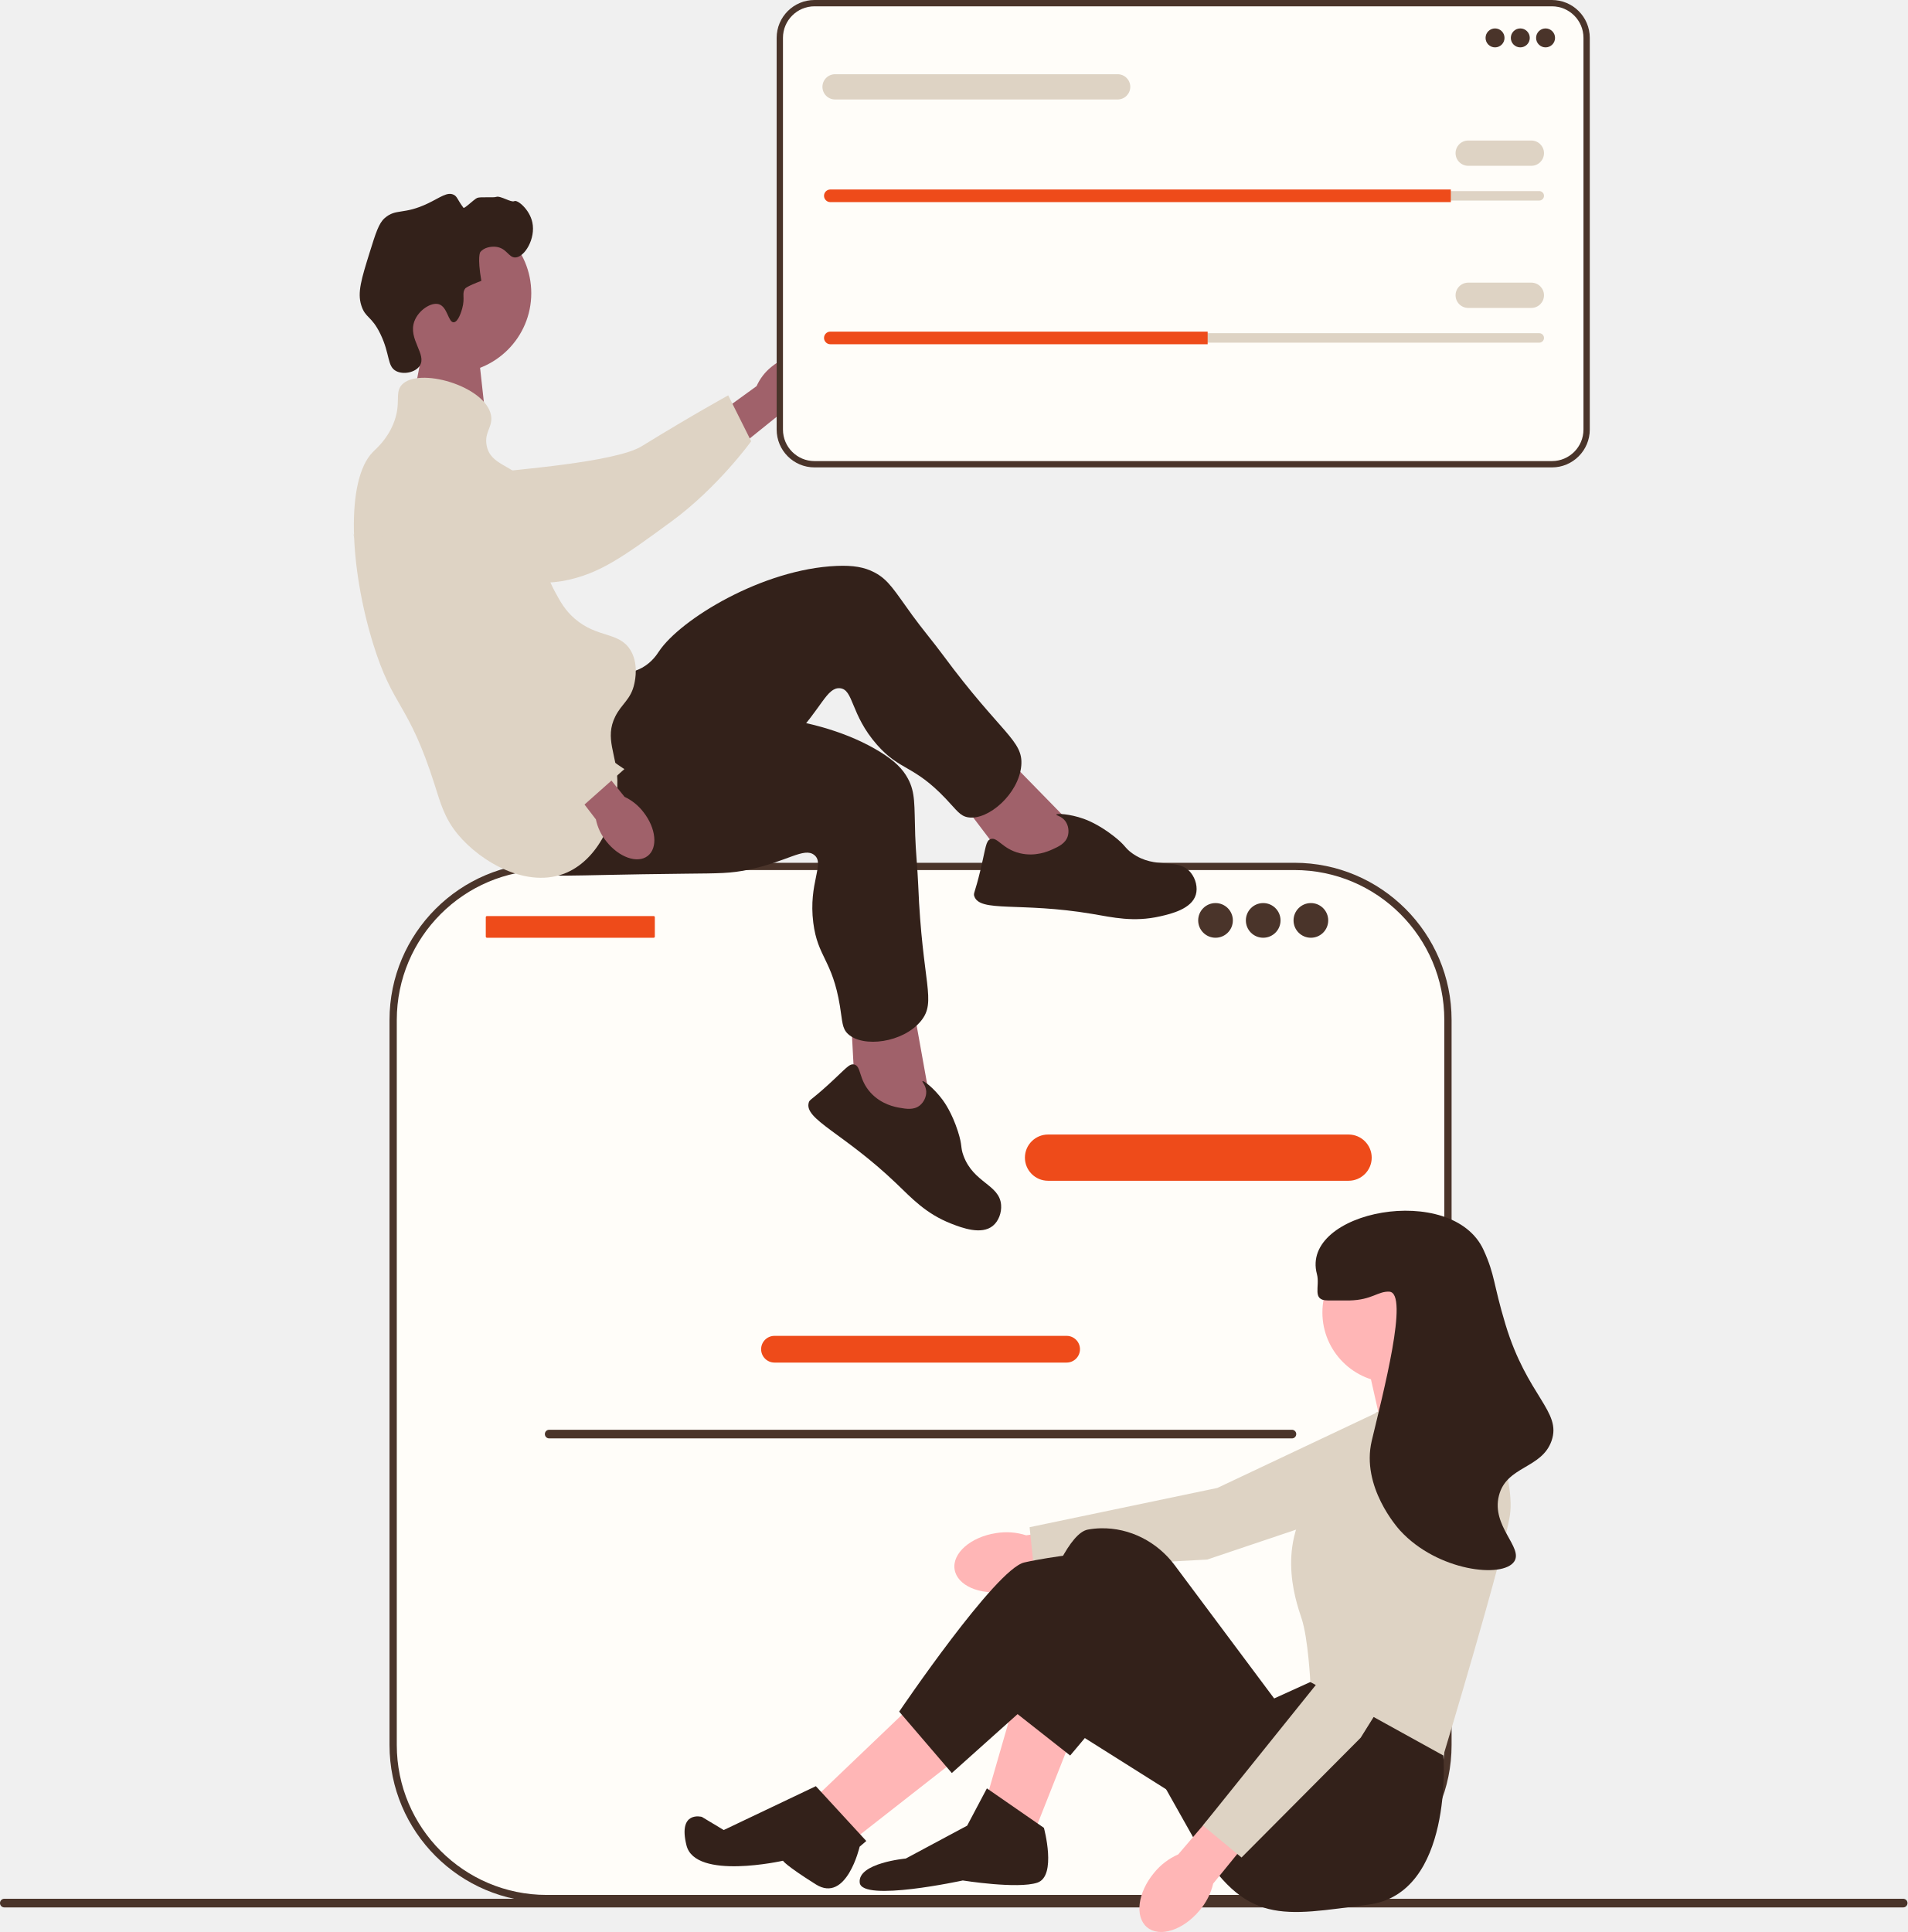
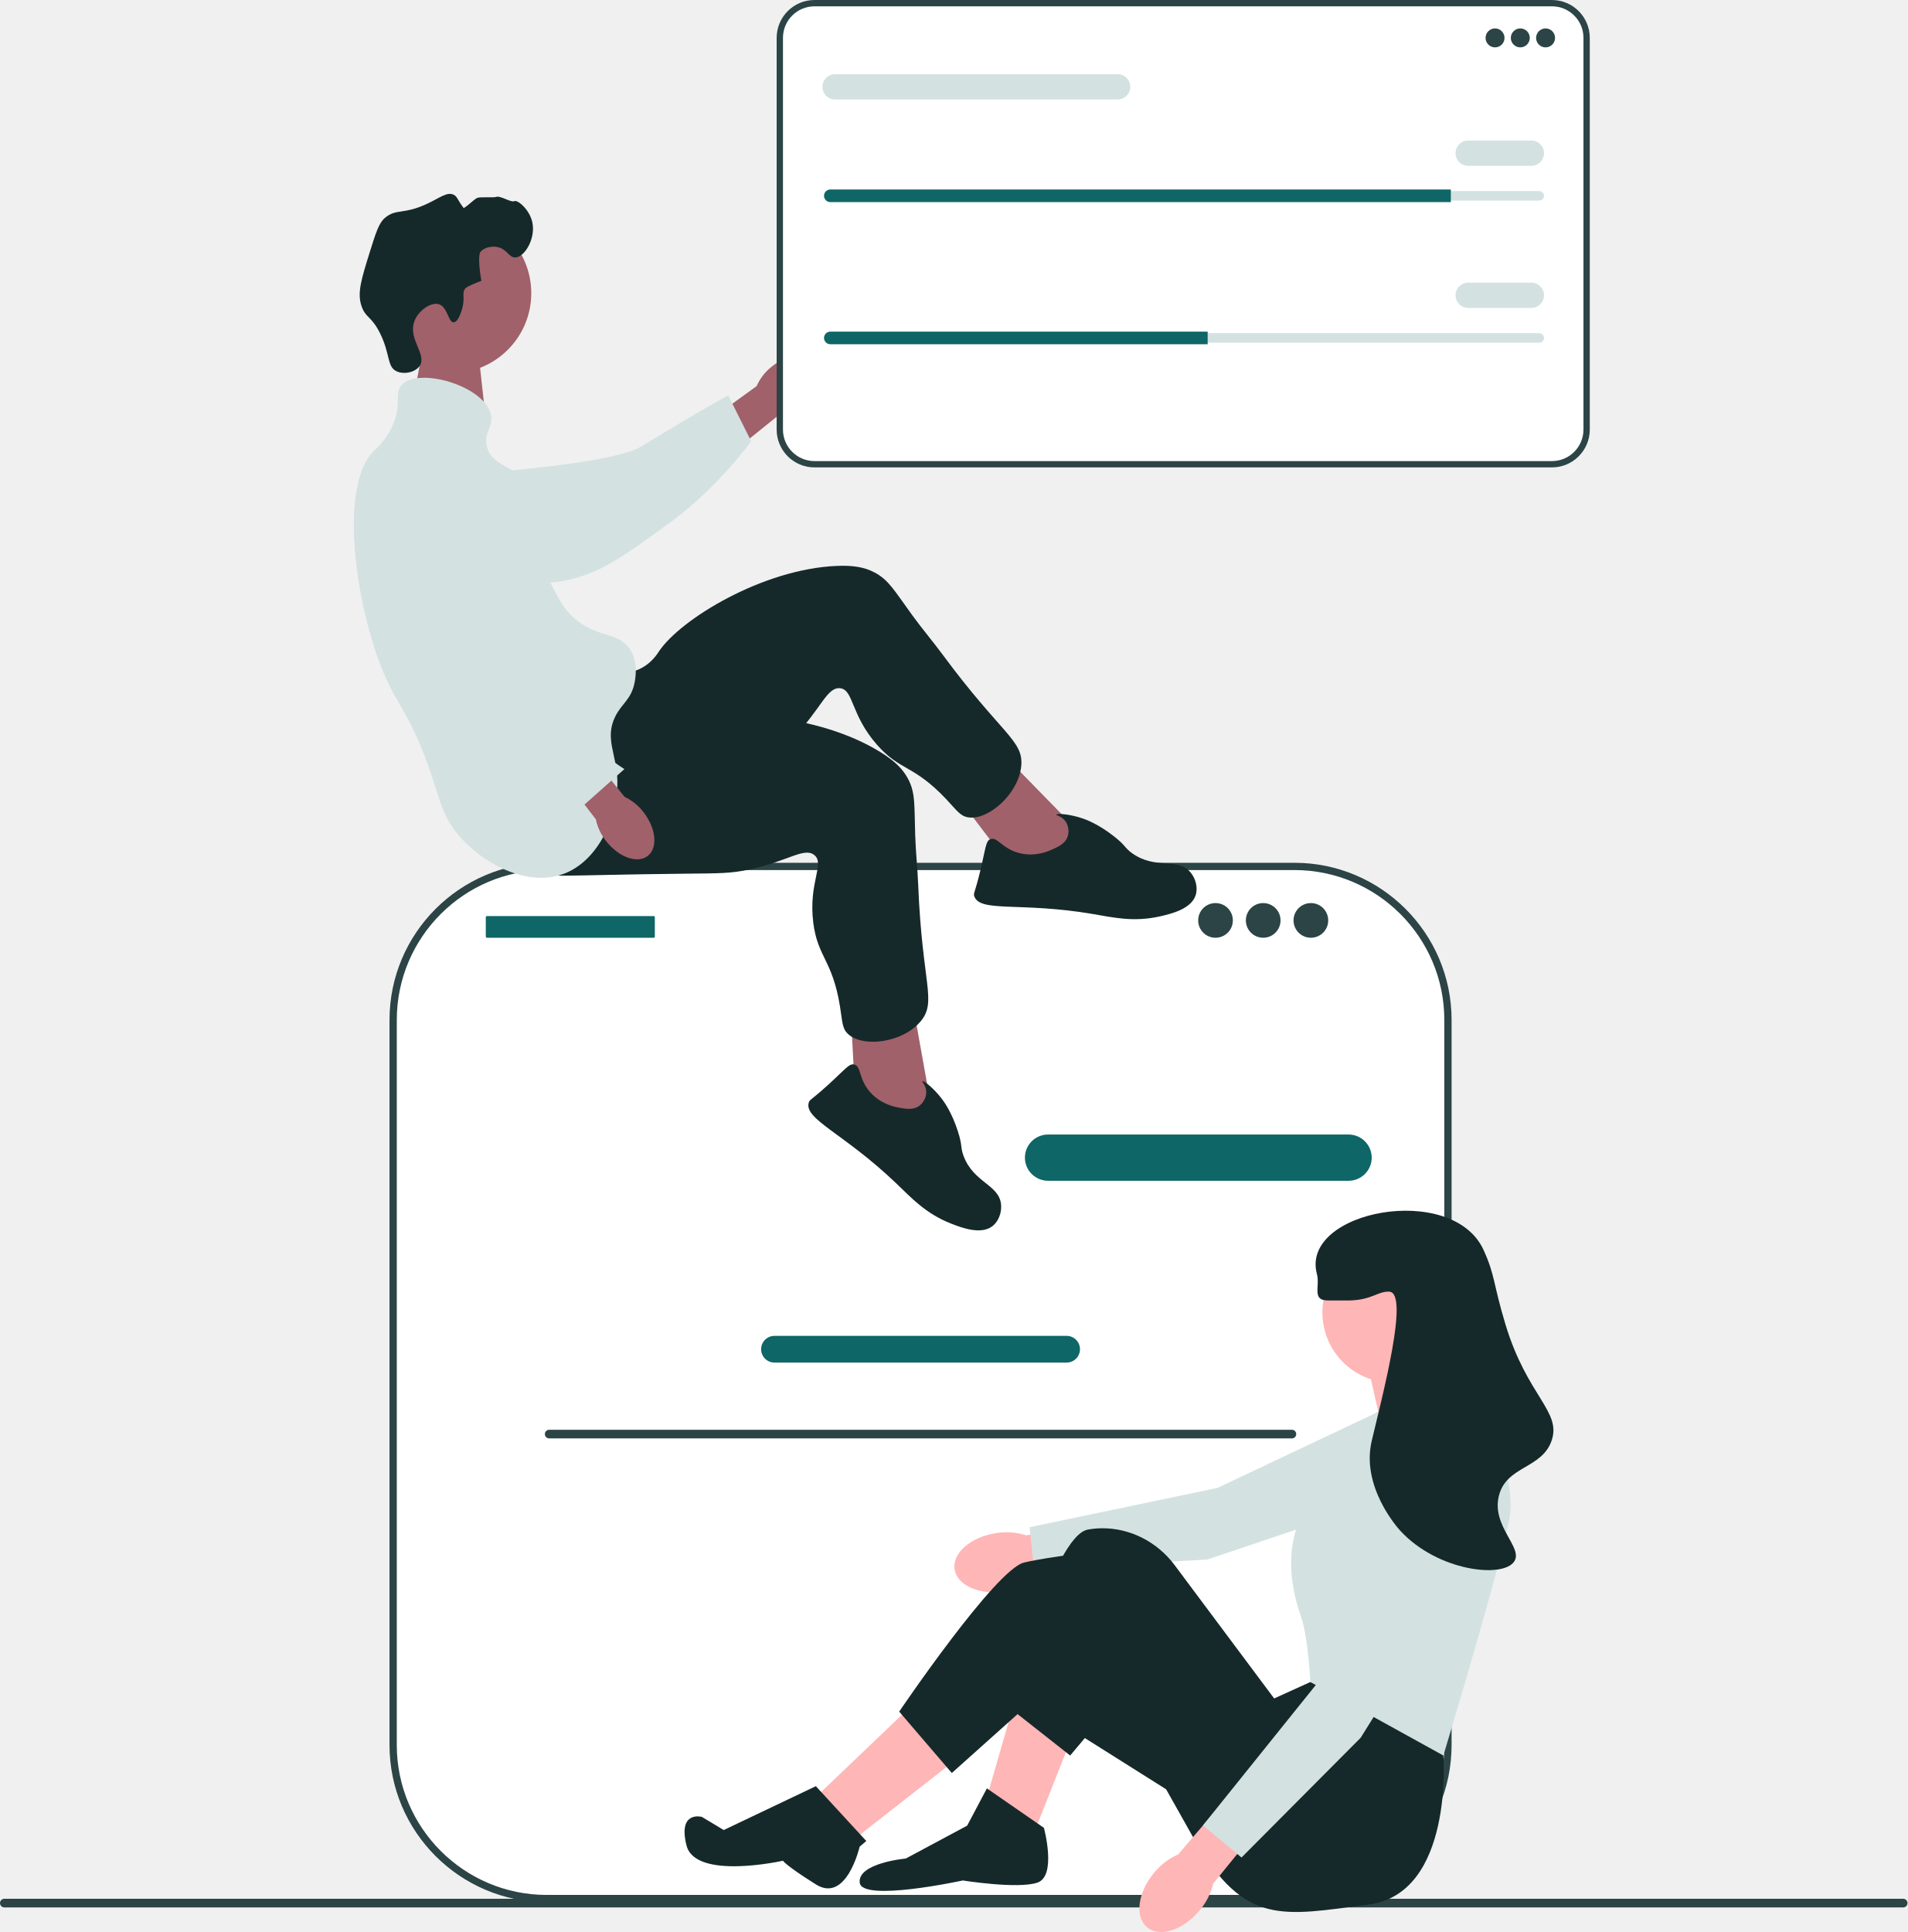
<svg xmlns="http://www.w3.org/2000/svg" width="524.67" height="531.397" viewBox="0 0 524.67 531.397" data-src="https://cdn.undraw.co/illustrations/team-up_x91w.svg" role="img" artist="Katerina Limpitsouni" source="https://undraw.co/">
  <polygon points="117.675 88.744 113.675 109.744 133.618 115.366 131.14 92.946 117.675 88.744" fill="#a0616a" />
-   <path d="M0,523.445c0,.66,.53,1.19,1.19,1.19H523.48c.66,0,1.19-.53,1.19-1.19,0-.66-.53-1.19-1.19-1.19H1.19c-.66,0-1.19,.53-1.19,1.19Z" fill="#4A342A" />
+   <path d="M0,523.445c0,.66,.53,1.19,1.19,1.19H523.48c.66,0,1.19-.53,1.19-1.19,0-.66-.53-1.19-1.19-1.19H1.19c-.66,0-1.19,.53-1.19,1.19Z" fill="#2C4445" />
  <g>
-     <path d="M356.038,238.309H150.369c-23.323,0-42.23,18.907-42.23,42.23v199.433c0,23.323,18.907,42.23,42.23,42.23h205.669c23.323,0,42.23-18.907,42.23-42.23v-199.433c0-23.323-18.907-42.23-42.23-42.23v0Z" fill="#FFFDF9" />
-     <path d="M356.038,523.201H150.369c-23.837,0-43.23-19.393-43.23-43.229v-199.433c0-23.837,19.393-43.23,43.23-43.23h205.669c23.837,0,43.23,19.393,43.23,43.23v199.433c0,23.837-19.393,43.229-43.23,43.229h-0ZM150.369,239.309c-22.734,0-41.23,18.496-41.23,41.23v199.433c0,22.734,18.496,41.229,41.23,41.229h205.669c22.734,0,41.23-18.495,41.23-41.229v-199.433c0-22.734-18.496-41.23-41.23-41.23H150.369v-0Z" fill="#4A342A" />
-     <path d="M370.936,324.77h-82.668c-3.506,0-6.359-2.853-6.359-6.359s2.853-6.359,6.359-6.359h82.668c3.506,0,6.359,2.853,6.359,6.359s-2.853,6.359-6.359,6.359h0Z" fill="#EE4B1A" />
-     <path d="M293.382,374.777h-80.357c-2.026,0-3.674-1.648-3.674-3.674s1.648-3.674,3.674-3.674h80.357c2.026,0,3.674,1.648,3.674,3.674s-1.648,3.674-3.674,3.674v0Z" fill="#EE4B1A" />
-     <rect x="133.618" y="251.967" width="46.498" height="5.961" rx=".31" ry=".31" fill="#EE4B1A" />
-     <circle cx="334.336" cy="253.159" r="4.769" fill="#4A342A" />
-     <circle cx="347.451" cy="253.159" r="4.769" fill="#4A342A" />
-     <circle cx="360.566" cy="253.159" r="4.769" fill="#4A342A" />
-     <path d="M149.868,394.445c0,.66,.53,1.19,1.19,1.19h204.29c.66,0,1.19-.53,1.19-1.19,0-.66-.53-1.19-1.19-1.19H151.058c-.66,0-1.19,.53-1.19,1.19Z" fill="#4A342A" />
+     <path d="M356.038,238.309H150.369c-23.323,0-42.23,18.907-42.23,42.23v199.433c0,23.323,18.907,42.23,42.23,42.23h205.669c23.323,0,42.23-18.907,42.23-42.23v-199.433c0-23.323-18.907-42.23-42.23-42.23v0Z" fill="#FFFFFF" />
+     <path d="M356.038,523.201H150.369c-23.837,0-43.23-19.393-43.23-43.229v-199.433c0-23.837,19.393-43.23,43.23-43.23h205.669c23.837,0,43.23,19.393,43.23,43.23v199.433c0,23.837-19.393,43.229-43.23,43.229h-0ZM150.369,239.309c-22.734,0-41.23,18.496-41.23,41.23v199.433c0,22.734,18.496,41.229,41.23,41.229h205.669c22.734,0,41.23-18.495,41.23-41.229v-199.433c0-22.734-18.496-41.23-41.23-41.23H150.369v-0Z" fill="#2C4445" />
+     <path d="M370.936,324.77h-82.668c-3.506,0-6.359-2.853-6.359-6.359s2.853-6.359,6.359-6.359h82.668c3.506,0,6.359,2.853,6.359,6.359s-2.853,6.359-6.359,6.359h0Z" fill="#0F6666" />
+     <path d="M293.382,374.777h-80.357c-2.026,0-3.674-1.648-3.674-3.674s1.648-3.674,3.674-3.674h80.357c2.026,0,3.674,1.648,3.674,3.674s-1.648,3.674-3.674,3.674v0Z" fill="#0F6666" />
+     <rect x="133.618" y="251.967" width="46.498" height="5.961" rx=".31" ry=".31" fill="#0F6666" />
+     <circle cx="334.336" cy="253.159" r="4.769" fill="#2C4445" />
+     <circle cx="347.451" cy="253.159" r="4.769" fill="#2C4445" />
+     <circle cx="360.566" cy="253.159" r="4.769" fill="#2C4445" />
+     <path d="M149.868,394.445c0,.66,.53,1.19,1.19,1.19h204.29c.66,0,1.19-.53,1.19-1.19,0-.66-.53-1.19-1.19-1.19H151.058c-.66,0-1.19,.53-1.19,1.19Z" fill="#2C4445" />
  </g>
  <g>
    <path id="uuid-d0b76542-8f08-4363-846d-0cc3b89caf22-410" d="M212.173,100.917c4.349-3.594,9.729-4.263,12.015-1.494,2.287,2.768,.614,7.924-3.737,11.519-1.718,1.46-3.761,2.487-5.958,2.995l-18.62,14.994-6.85-8.888,19.083-13.838c.914-2.062,2.308-3.875,4.066-5.288h-0Z" fill="#a0616a" />
-     <path d="M104.553,134.747c-.009-.663-.003-6.447,4.279-10.103,4.919-4.199,11.86-2.5,14.294-1.904,5.624,1.377,6.085,3.79,11.366,6.268,9.88,4.637-2.499,2.264,3.38,.777,2.035-.515,31.312-2.545,38.6-7.031,14.174-8.724,23.831-14.013,23.831-14.013l6.313,12.626s-9.129,12.694-21.977,22.097c-13.179,9.646-19.769,14.469-29.783,16.332-.862,.16-22.072,3.782-39.155-8.981-3.897-2.911-11.036-8.245-11.147-16.07v0Z" fill="#DED3C4" />
+     <path d="M104.553,134.747c-.009-.663-.003-6.447,4.279-10.103,4.919-4.199,11.86-2.5,14.294-1.904,5.624,1.377,6.085,3.79,11.366,6.268,9.88,4.637-2.499,2.264,3.38,.777,2.035-.515,31.312-2.545,38.6-7.031,14.174-8.724,23.831-14.013,23.831-14.013l6.313,12.626s-9.129,12.694-21.977,22.097c-13.179,9.646-19.769,14.469-29.783,16.332-.862,.16-22.072,3.782-39.155-8.981-3.897-2.911-11.036-8.245-11.147-16.07v0Z" fill="#D3E1E1" />
    <circle cx="124.136" cy="80.643" r="21.993" fill="#a0616a" />
    <g>
      <polygon points="296.375 228.398 273.725 205.213 262.034 217.409 278.908 239.639 295.646 241.553 296.375 228.398" fill="#a0616a" />
-       <path d="M167.046,184.922c1.325,.11,5.535,.953,9.558-1.26,2.746-1.511,4.155-3.757,4.63-4.472,5.901-8.863,28.552-22.684,48.881-23.535,4.604-.193,7.634,.341,10.388,1.776,3.905,2.036,5.464,4.952,10.42,11.783,2.711,3.737,5.71,7.257,8.454,10.97,16.062,21.736,22.151,23.443,21.529,30.411-.69,7.732-9.029,15.067-14.571,14.22-2.27-.347-3.149-1.925-6.181-5.12-8.891-9.368-12.57-7.637-18.9-14.812-7.391-8.377-6.423-15.323-10.279-15.591-3.576-.249-5.095,5.677-12.729,13.548-3.493,3.602-5.98,5.254-13.559,10.511-29.511,20.473-29.982,21.912-35.937,23.544-2.606,.714-21.1,5.785-27.688-2.284-10.31-12.627,14.046-50.682,25.983-49.69l0,0Z" fill="#33211A" />
-       <path d="M289.45,233.637c1.666-.748,3.614-1.623,4.24-3.634,.424-1.361,.18-3.039-.697-4.198-1.011-1.338-2.508-1.514-2.448-1.751,.092-.36,3.632-.22,7.517,1.154,.733,.259,4.055,1.473,8.28,4.772,3.385,2.643,2.93,3.173,5.053,4.697,6.516,4.678,12.628,.991,16.154,5.378,1.361,1.693,1.941,4.097,1.369,6.04-1.15,3.903-6.743,5.246-9.8,5.94-7.362,1.67-12.933,.307-18.752-.674-19.787-3.334-30.904-.298-32.392-4.881-.282-.868,.176-.794,1.702-7.16,1.506-6.284,1.456-8.01,2.739-8.513,1.93-.757,3.227,2.688,8.089,3.867,4.309,1.045,7.865-.552,8.944-1.036l-0-0Z" fill="#33211A" />
+       <path d="M167.046,184.922c1.325,.11,5.535,.953,9.558-1.26,2.746-1.511,4.155-3.757,4.63-4.472,5.901-8.863,28.552-22.684,48.881-23.535,4.604-.193,7.634,.341,10.388,1.776,3.905,2.036,5.464,4.952,10.42,11.783,2.711,3.737,5.71,7.257,8.454,10.97,16.062,21.736,22.151,23.443,21.529,30.411-.69,7.732-9.029,15.067-14.571,14.22-2.27-.347-3.149-1.925-6.181-5.12-8.891-9.368-12.57-7.637-18.9-14.812-7.391-8.377-6.423-15.323-10.279-15.591-3.576-.249-5.095,5.677-12.729,13.548-3.493,3.602-5.98,5.254-13.559,10.511-29.511,20.473-29.982,21.912-35.937,23.544-2.606,.714-21.1,5.785-27.688-2.284-10.31-12.627,14.046-50.682,25.983-49.69l0,0Z" fill="#16292A" />
+       <path d="M289.45,233.637c1.666-.748,3.614-1.623,4.24-3.634,.424-1.361,.18-3.039-.697-4.198-1.011-1.338-2.508-1.514-2.448-1.751,.092-.36,3.632-.22,7.517,1.154,.733,.259,4.055,1.473,8.28,4.772,3.385,2.643,2.93,3.173,5.053,4.697,6.516,4.678,12.628,.991,16.154,5.378,1.361,1.693,1.941,4.097,1.369,6.04-1.15,3.903-6.743,5.246-9.8,5.94-7.362,1.67-12.933,.307-18.752-.674-19.787-3.334-30.904-.298-32.392-4.881-.282-.868,.176-.794,1.702-7.16,1.506-6.284,1.456-8.01,2.739-8.513,1.93-.757,3.227,2.688,8.089,3.867,4.309,1.045,7.865-.552,8.944-1.036l-0-0Z" fill="#16292A" />
    </g>
    <g>
      <polygon points="256.108 304.243 250.385 272.34 233.862 275.866 235.343 303.736 248.118 314.719 256.108 304.243" fill="#a0616a" />
-       <path d="M173.508,195.645c1.034,.835,4.044,3.897,8.617,4.325,3.121,.292,5.548-.776,6.342-1.1,9.86-4.02,36.364-2.737,53.662,7.974,3.917,2.426,6.125,4.569,7.598,7.303,2.088,3.877,1.741,7.166,2.006,15.601,.145,4.614,.65,9.211,.835,13.824,1.085,27.005,5.165,31.836,.737,37.253-4.913,6.01-15.932,7.397-20.042,3.584-1.683-1.561-1.524-3.361-2.239-7.707-2.097-12.744-6.112-13.378-7.321-22.869-1.411-11.082,3.29-16.286,.25-18.673-2.819-2.214-7.404,1.836-18.141,4.063-4.913,1.019-7.899,.989-17.122,1.084-35.915,.369-37.113,1.295-42.957-.698-2.557-.872-20.707-7.062-21.628-17.438-1.44-16.237,40.082-34.049,49.402-26.526l0-0Z" fill="#33211A" />
-       <path d="M247.436,304.689c1.798,.316,3.901,.687,5.549-.626,1.115-.888,1.855-2.414,1.781-3.865-.086-1.675-1.225-2.661-1.042-2.823,.279-.246,3.128,1.858,5.572,5.176,.461,.626,2.528,3.496,4.172,8.598,1.317,4.088,.643,4.27,1.543,6.723,2.765,7.53,9.893,7.911,10.347,13.521,.175,2.165-.694,4.48-2.26,5.767-3.143,2.584-8.525,.555-11.444-.588-7.029-2.752-10.874-7.009-15.138-11.087-14.5-13.87-25.404-17.6-24.062-22.228,.254-.876,.591-.558,5.429-4.969,4.775-4.354,5.703-5.81,7.046-5.506,2.023,.457,1.16,4.036,4.522,7.742,2.979,3.284,6.818,3.96,7.983,4.165h0Z" fill="#33211A" />
+       <path d="M173.508,195.645c1.034,.835,4.044,3.897,8.617,4.325,3.121,.292,5.548-.776,6.342-1.1,9.86-4.02,36.364-2.737,53.662,7.974,3.917,2.426,6.125,4.569,7.598,7.303,2.088,3.877,1.741,7.166,2.006,15.601,.145,4.614,.65,9.211,.835,13.824,1.085,27.005,5.165,31.836,.737,37.253-4.913,6.01-15.932,7.397-20.042,3.584-1.683-1.561-1.524-3.361-2.239-7.707-2.097-12.744-6.112-13.378-7.321-22.869-1.411-11.082,3.29-16.286,.25-18.673-2.819-2.214-7.404,1.836-18.141,4.063-4.913,1.019-7.899,.989-17.122,1.084-35.915,.369-37.113,1.295-42.957-.698-2.557-.872-20.707-7.062-21.628-17.438-1.44-16.237,40.082-34.049,49.402-26.526l0-0Z" fill="#16292A" />
+       <path d="M247.436,304.689c1.798,.316,3.901,.687,5.549-.626,1.115-.888,1.855-2.414,1.781-3.865-.086-1.675-1.225-2.661-1.042-2.823,.279-.246,3.128,1.858,5.572,5.176,.461,.626,2.528,3.496,4.172,8.598,1.317,4.088,.643,4.27,1.543,6.723,2.765,7.53,9.893,7.911,10.347,13.521,.175,2.165-.694,4.48-2.26,5.767-3.143,2.584-8.525,.555-11.444-.588-7.029-2.752-10.874-7.009-15.138-11.087-14.5-13.87-25.404-17.6-24.062-22.228,.254-.876,.591-.558,5.429-4.969,4.775-4.354,5.703-5.81,7.046-5.506,2.023,.457,1.16,4.036,4.522,7.742,2.979,3.284,6.818,3.96,7.983,4.165h0Z" fill="#16292A" />
    </g>
-     <path d="M127.135,84.847c.856-3.063-.219-4.179,.877-5.554,0-0,.441-.553,4.384-2.046h0c-1.163-6.75-.292-7.892-.292-7.892,1.004-1.316,3.015-1.634,4.384-1.461,2.896,.364,3.408,2.982,5.261,2.923,2.56-.081,5.63-5.205,4.677-9.646-.777-3.622-4.129-6.313-4.969-5.846-.833,.463-3.832-1.578-4.969-1.169-.777,.279-4.432-.092-5.261,.292-.905,.42-3.498,3.035-3.745,2.705-1.722-2.289-1.686-3.089-2.685-3.582-1.771-.874-3.696,.742-7.015,2.338-6.83,3.285-8.829,1.325-11.984,4.092-1.594,1.398-2.448,4.069-4.092,9.353-2.299,7.391-3.449,11.086-2.338,14.615,1.132,3.598,2.8,2.815,5.261,7.892,2.74,5.651,1.796,8.936,4.384,10.23,2.001,1,5.216,.364,6.43-1.461,2.079-3.125-3.294-7.352-1.461-12.276,1.125-3.023,4.595-5.315,6.723-4.677,2.406,.722,2.583,5.036,4.092,4.969,1.292-.057,2.189-3.266,2.338-3.8l-0-0Z" fill="#33211A" />
-     <path d="M110.474,105.892c4.5-5.046,22.832,.177,24.553,8.184,.708,3.294-1.905,4.684-1.169,8.476,1.076,5.547,7.169,5.169,11.692,10.815,6.421,8.016-.194,15.852,7.015,29.229,1.54,2.859,2.839,5.268,5.554,7.6,6.23,5.351,12.027,3.516,15.199,8.476,2.372,3.71,1.397,8.282,1.169,9.353-.936,4.392-3.473,5.462-5.261,9.061-2.975,5.988,.393,10.384,.585,17.538,.239,8.951-4.517,21.358-14.03,25.429-10.687,4.574-23.577-3.001-29.814-10.523-3.722-4.488-4.802-8.628-6.43-13.738-7.277-22.837-11.388-20.772-16.953-38.875-6.362-20.695-7.612-44.941,0-52.613,1.009-1.017,3.786-3.367,5.554-7.6,2.379-5.695,.324-8.556,2.338-10.815h0Z" fill="#DED3C4" />
+     <path d="M127.135,84.847c.856-3.063-.219-4.179,.877-5.554,0-0,.441-.553,4.384-2.046h0c-1.163-6.75-.292-7.892-.292-7.892,1.004-1.316,3.015-1.634,4.384-1.461,2.896,.364,3.408,2.982,5.261,2.923,2.56-.081,5.63-5.205,4.677-9.646-.777-3.622-4.129-6.313-4.969-5.846-.833,.463-3.832-1.578-4.969-1.169-.777,.279-4.432-.092-5.261,.292-.905,.42-3.498,3.035-3.745,2.705-1.722-2.289-1.686-3.089-2.685-3.582-1.771-.874-3.696,.742-7.015,2.338-6.83,3.285-8.829,1.325-11.984,4.092-1.594,1.398-2.448,4.069-4.092,9.353-2.299,7.391-3.449,11.086-2.338,14.615,1.132,3.598,2.8,2.815,5.261,7.892,2.74,5.651,1.796,8.936,4.384,10.23,2.001,1,5.216,.364,6.43-1.461,2.079-3.125-3.294-7.352-1.461-12.276,1.125-3.023,4.595-5.315,6.723-4.677,2.406,.722,2.583,5.036,4.092,4.969,1.292-.057,2.189-3.266,2.338-3.8l-0-0Z" fill="#16292A" />
+     <path d="M110.474,105.892c4.5-5.046,22.832,.177,24.553,8.184,.708,3.294-1.905,4.684-1.169,8.476,1.076,5.547,7.169,5.169,11.692,10.815,6.421,8.016-.194,15.852,7.015,29.229,1.54,2.859,2.839,5.268,5.554,7.6,6.23,5.351,12.027,3.516,15.199,8.476,2.372,3.71,1.397,8.282,1.169,9.353-.936,4.392-3.473,5.462-5.261,9.061-2.975,5.988,.393,10.384,.585,17.538,.239,8.951-4.517,21.358-14.03,25.429-10.687,4.574-23.577-3.001-29.814-10.523-3.722-4.488-4.802-8.628-6.43-13.738-7.277-22.837-11.388-20.772-16.953-38.875-6.362-20.695-7.612-44.941,0-52.613,1.009-1.017,3.786-3.367,5.554-7.6,2.379-5.695,.324-8.556,2.338-10.815h0Z" fill="#D3E1E1" />
    <g>
      <path id="uuid-35da8825-ceb1-46f8-a8e3-884fcc945dd4-411" d="M176.973,223.359c3.489,4.433,4.03,9.827,1.208,12.047-2.822,2.22-7.937,.426-11.427-4.01-1.418-1.753-2.396-3.819-2.852-6.028l-14.547-18.971,7.517-5.733,14.911,18.503c2.04,.962,3.819,2.4,5.19,4.191h-0Z" fill="#a0616a" />
-       <path d="M123.697,125.123c.647-.145,6.311-1.319,10.763,2.127,5.115,3.959,4.867,11.1,4.78,13.605-.201,5.786-2.468,6.73-3.817,12.406-2.524,10.619,2.283,20.487,4.938,25.939,.919,1.887,3.872,7.662,9.75,13.881,11.432,12.095,21.632,18.46,21.632,18.46l-10.958,9.74s-17.455-5.32-29.282-15.979c-12.132-10.934-30.789-49.619-34.657-59.043-.333-.812,4.385,12.382,13.393-6.946,2.055-4.409,5.82-12.486,13.457-14.192h-0Z" fill="#DED3C4" />
+       <path d="M123.697,125.123c.647-.145,6.311-1.319,10.763,2.127,5.115,3.959,4.867,11.1,4.78,13.605-.201,5.786-2.468,6.73-3.817,12.406-2.524,10.619,2.283,20.487,4.938,25.939,.919,1.887,3.872,7.662,9.75,13.881,11.432,12.095,21.632,18.46,21.632,18.46l-10.958,9.74s-17.455-5.32-29.282-15.979c-12.132-10.934-30.789-49.619-34.657-59.043-.333-.812,4.385,12.382,13.393-6.946,2.055-4.409,5.82-12.486,13.457-14.192h-0Z" fill="#D3E1E1" />
    </g>
  </g>
  <g>
    <path id="uuid-ba1531a6-e7ab-4297-b996-1d676f43fe3f-412" d="M273.945,421.686c-6.965,1.068-12.06,5.527-11.38,9.959,.68,4.433,6.877,7.159,13.845,6.09,2.789-.389,5.444-1.44,7.744-3.065l29.454-4.896-1.966-11.643-29.388,4.159c-2.682-.862-5.531-1.069-8.309-.604h-0Z" fill="#ffb6b6" />
-     <polygon points="400.87 385.395 389.449 409.63 332.034 428.958 284.392 431.499 283.199 420.056 334.832 409.26 387.815 384.223 400.87 385.395" fill="#DED3C4" />
+     <polygon points="400.87 385.395 389.449 409.63 332.034 428.958 284.392 431.499 283.199 420.056 334.832 409.26 387.815 384.223 400.87 385.395" fill="#D3E1E1" />
    <polygon points="294.976 477.416 284.722 503.351 271.453 494.304 279.294 467.162 294.976 477.416" fill="#ffb6b6" />
    <polygon points="252.152 467.765 225.01 493.701 235.866 505.161 263.612 483.447 252.152 467.765" fill="#ffb6b6" />
    <polygon points="405.957 383.323 405.655 381.212 398.719 367.641 375.799 373.673 380.021 392.37 405.957 383.323" fill="#ffb6b6" />
-     <path d="M396.306,473.797l.705,9.059s2.914,37.987-20.609,41.003-33.777,6.032-47.649-17.492l-21.714-38.602-12.683,15.091-16.872-13.281s12.063-47.046,21.714-48.856c1.206-.226,2.413-.339,3.6-.364,7.989-.166,15.521,3.741,20.301,10.145l27.367,36.662,9.952-4.524,35.888,11.158v-0Z" fill="#33211A" />
-     <path d="M266.024,502.145l5.428-10.254,15.682,10.857s3.619,13.269-1.809,15.079-20.507-.603-20.507-.603c0,0-27.745,6.032-28.348,.603s12.666-6.635,12.666-6.635l16.888-9.047,0-0Z" fill="#33211A" />
-     <path d="M325.134,494.907l-41.919-26.413-21.412,19.175-14.476-16.888s26.539-39.205,34.38-41.015,20.507-3.016,20.507-3.016l38.602,35.586-15.682,32.571v-0Z" fill="#33211A" />
-     <path d="M224.406,491.288l13.873,15.079-1.829,1.565s-3.599,15.675-12.043,10.372-9.047-6.509-9.047-6.509c0,0-24.126,5.428-26.539-4.222s4.222-7.841,4.222-7.841l6.024,3.619,25.34-12.063,0,0Z" fill="#33211A" />
+     <path d="M396.306,473.797l.705,9.059s2.914,37.987-20.609,41.003-33.777,6.032-47.649-17.492l-21.714-38.602-12.683,15.091-16.872-13.281s12.063-47.046,21.714-48.856c1.206-.226,2.413-.339,3.6-.364,7.989-.166,15.521,3.741,20.301,10.145l27.367,36.662,9.952-4.524,35.888,11.158v-0Z" fill="#16292A" />
+     <path d="M266.024,502.145l5.428-10.254,15.682,10.857s3.619,13.269-1.809,15.079-20.507-.603-20.507-.603c0,0-27.745,6.032-28.348,.603s12.666-6.635,12.666-6.635l16.888-9.047,0-0Z" fill="#16292A" />
+     <path d="M325.134,494.907l-41.919-26.413-21.412,19.175-14.476-16.888s26.539-39.205,34.38-41.015,20.507-3.016,20.507-3.016l38.602,35.586-15.682,32.571v-0Z" fill="#16292A" />
+     <path d="M224.406,491.288l13.873,15.079-1.829,1.565s-3.599,15.675-12.043,10.372-9.047-6.509-9.047-6.509c0,0-24.126,5.428-26.539-4.222s4.222-7.841,4.222-7.841l6.024,3.619,25.34-12.063,0,0Z" fill="#16292A" />
    <circle cx="383.037" cy="361.006" r="19.301" fill="#ffb6b6" />
-     <path d="M378.513,388.45l27.745-8.444s10.857,25.333,9.047,36.793c-1.809,11.46-18.295,66.058-18.295,66.058l-36.593-20.218s-.603-12.063-2.413-17.492-7.539-22.015,5.127-35.888,15.381-20.809,15.381-20.809l-0,0Z" fill="#DED3C4" />
+     <path d="M378.513,388.45l27.745-8.444s10.857,25.333,9.047,36.793c-1.809,11.46-18.295,66.058-18.295,66.058l-36.593-20.218s-.603-12.063-2.413-17.492-7.539-22.015,5.127-35.888,15.381-20.809,15.381-20.809l-0,0Z" fill="#D3E1E1" />
    <g>
      <path id="uuid-375aaccb-22f9-42b6-a352-baabb12db8d2-413" d="M317.448,515.102c-4.515,5.41-5.384,12.124-1.941,14.997,3.443,2.873,9.894,.816,14.41-4.596,1.834-2.137,3.129-4.682,3.777-7.423l18.842-23.162-9.178-7.428-19.281,22.565c-2.581,1.128-4.854,2.859-6.629,5.046l0-0Z" fill="#ffb6b6" />
-       <polygon points="399.795 400.619 406.353 426.595 374.256 477.974 341.49 510.905 330.869 502.094 363.915 460.977 388.963 408 399.795 400.619" fill="#DED3C4" />
+       <polygon points="399.795 400.619 406.353 426.595 374.256 477.974 341.49 510.905 330.869 502.094 363.915 460.977 388.963 408 399.795 400.619" fill="#D3E1E1" />
    </g>
-     <path d="M365.244,357.689c4.95-.012,5.231,.021,6.032,0,6.139-.162,7.745-2.577,10.857-2.413,5.554,.294-1.776,28.141-4.825,41.015-2.99,12.626,7.115,23.94,7.841,24.729,10.257,11.155,28.273,13.194,31.364,8.444,2.502-3.845-6.366-9.691-4.222-18.095,2.095-8.215,11.771-7.34,14.476-15.079,2.832-8.105-6.686-12.192-12.666-31.967-3.434-11.357-2.827-13.473-6.032-20.507-8.566-18.802-50.554-10.797-45.84,6.635,.912,3.372-1.515,7.249,3.016,7.238v-0Z" fill="#33211A" />
+     <path d="M365.244,357.689c4.95-.012,5.231,.021,6.032,0,6.139-.162,7.745-2.577,10.857-2.413,5.554,.294-1.776,28.141-4.825,41.015-2.99,12.626,7.115,23.94,7.841,24.729,10.257,11.155,28.273,13.194,31.364,8.444,2.502-3.845-6.366-9.691-4.222-18.095,2.095-8.215,11.771-7.34,14.476-15.079,2.832-8.105-6.686-12.192-12.666-31.967-3.434-11.357-2.827-13.473-6.032-20.507-8.566-18.802-50.554-10.797-45.84,6.635,.912,3.372-1.515,7.249,3.016,7.238v-0Z" fill="#16292A" />
  </g>
  <g>
-     <path d="M426.876,128.561H224.026c-5.737,0-10.403-4.667-10.403-10.403V10.403c0-5.736,4.667-10.403,10.403-10.403h202.851c5.737,0,10.403,4.667,10.403,10.403V118.157c0,5.736-4.667,10.403-10.403,10.403Z" fill="#FFFDF9" />
-     <path d="M426.876,128.561H224.026c-5.737,0-10.403-4.667-10.403-10.403V10.403c0-5.736,4.667-10.403,10.403-10.403h202.851c5.737,0,10.403,4.667,10.403,10.403V118.157c0,5.736-4.667,10.403-10.403,10.403ZM224.026,1.737c-4.778,0-8.666,3.888-8.666,8.666V118.157c0,4.778,3.888,8.666,8.666,8.666h202.851c4.778,0,8.666-3.888,8.666-8.666V10.403c0-4.778-3.888-8.666-8.666-8.666H224.026Z" fill="#4A342A" />
-     <circle cx="411.22" cy="10.424" r="2.606" fill="#4A342A" />
-     <circle cx="418.169" cy="10.424" r="2.606" fill="#4A342A" />
-     <circle cx="425.119" cy="10.424" r="2.606" fill="#4A342A" />
-     <path d="M228.389,52.554c-.719,0-1.303,.584-1.303,1.303,0,.35,.135,.674,.381,.914,.248,.254,.572,.389,.922,.389h194.992c.719,0,1.303-.584,1.303-1.303,0-.35-.135-.674-.381-.914-.248-.254-.572-.389-.922-.389H228.389Z" fill="#DED3C4" />
-     <path d="M399.059,52.119v3.475H228.389c-.478,0-.912-.191-1.225-.513-.321-.313-.513-.747-.513-1.225,0-.956,.782-1.737,1.737-1.737h170.67Z" fill="#EE4B1A" />
-     <path d="M421.21,45.604h-17.373c-1.916,0-3.475-1.558-3.475-3.475s1.559-3.475,3.475-3.475h17.373c1.916,0,3.475,1.558,3.475,3.475s-1.559,3.475-3.475,3.475Z" fill="#DED3C4" />
-     <path d="M307.416,27.363h-77.724c-1.916,0-3.475-1.558-3.475-3.475s1.559-3.475,3.475-3.475h77.724c1.916,0,3.475,1.558,3.475,3.475s-1.559,3.475-3.475,3.475Z" fill="#DED3C4" />
-     <path d="M228.389,91.643c-.719,0-1.303,.584-1.303,1.303,0,.35,.135,.674,.381,.914,.248,.254,.572,.389,.922,.389h194.992c.719,0,1.303-.584,1.303-1.303,0-.35-.135-.674-.381-.914-.248-.254-.572-.389-.922-.389H228.389Z" fill="#DED3C4" />
-     <path d="M332.173,91.209v3.475h-103.783c-.478,0-.912-.191-1.225-.513-.321-.313-.513-.747-.513-1.225,0-.956,.782-1.737,1.737-1.737h103.783Z" fill="#EE4B1A" />
-     <path d="M421.21,84.694h-17.373c-1.916,0-3.475-1.558-3.475-3.475s1.559-3.475,3.475-3.475h17.373c1.916,0,3.475,1.558,3.475,3.475s-1.559,3.475-3.475,3.475Z" fill="#DED3C4" />
+     <path d="M426.876,128.561H224.026c-5.737,0-10.403-4.667-10.403-10.403V10.403c0-5.736,4.667-10.403,10.403-10.403h202.851c5.737,0,10.403,4.667,10.403,10.403V118.157c0,5.736-4.667,10.403-10.403,10.403Z" fill="#FFFFFF" />
+     <path d="M426.876,128.561H224.026c-5.737,0-10.403-4.667-10.403-10.403V10.403c0-5.736,4.667-10.403,10.403-10.403h202.851c5.737,0,10.403,4.667,10.403,10.403V118.157c0,5.736-4.667,10.403-10.403,10.403ZM224.026,1.737c-4.778,0-8.666,3.888-8.666,8.666V118.157c0,4.778,3.888,8.666,8.666,8.666h202.851c4.778,0,8.666-3.888,8.666-8.666V10.403c0-4.778-3.888-8.666-8.666-8.666H224.026Z" fill="#2C4445" />
+     <circle cx="411.22" cy="10.424" r="2.606" fill="#2C4445" />
+     <circle cx="418.169" cy="10.424" r="2.606" fill="#2C4445" />
+     <circle cx="425.119" cy="10.424" r="2.606" fill="#2C4445" />
+     <path d="M228.389,52.554c-.719,0-1.303,.584-1.303,1.303,0,.35,.135,.674,.381,.914,.248,.254,.572,.389,.922,.389h194.992c.719,0,1.303-.584,1.303-1.303,0-.35-.135-.674-.381-.914-.248-.254-.572-.389-.922-.389H228.389Z" fill="#D3E1E1" />
+     <path d="M399.059,52.119v3.475H228.389c-.478,0-.912-.191-1.225-.513-.321-.313-.513-.747-.513-1.225,0-.956,.782-1.737,1.737-1.737h170.67Z" fill="#0F6666" />
+     <path d="M421.21,45.604h-17.373c-1.916,0-3.475-1.558-3.475-3.475s1.559-3.475,3.475-3.475h17.373c1.916,0,3.475,1.558,3.475,3.475s-1.559,3.475-3.475,3.475Z" fill="#D3E1E1" />
+     <path d="M307.416,27.363h-77.724c-1.916,0-3.475-1.558-3.475-3.475s1.559-3.475,3.475-3.475h77.724c1.916,0,3.475,1.558,3.475,3.475s-1.559,3.475-3.475,3.475Z" fill="#D3E1E1" />
+     <path d="M228.389,91.643c-.719,0-1.303,.584-1.303,1.303,0,.35,.135,.674,.381,.914,.248,.254,.572,.389,.922,.389h194.992c.719,0,1.303-.584,1.303-1.303,0-.35-.135-.674-.381-.914-.248-.254-.572-.389-.922-.389H228.389Z" fill="#D3E1E1" />
+     <path d="M332.173,91.209v3.475h-103.783c-.478,0-.912-.191-1.225-.513-.321-.313-.513-.747-.513-1.225,0-.956,.782-1.737,1.737-1.737h103.783Z" fill="#0F6666" />
+     <path d="M421.21,84.694h-17.373c-1.916,0-3.475-1.558-3.475-3.475s1.559-3.475,3.475-3.475h17.373c1.916,0,3.475,1.558,3.475,3.475s-1.559,3.475-3.475,3.475Z" fill="#D3E1E1" />
  </g>
</svg>
